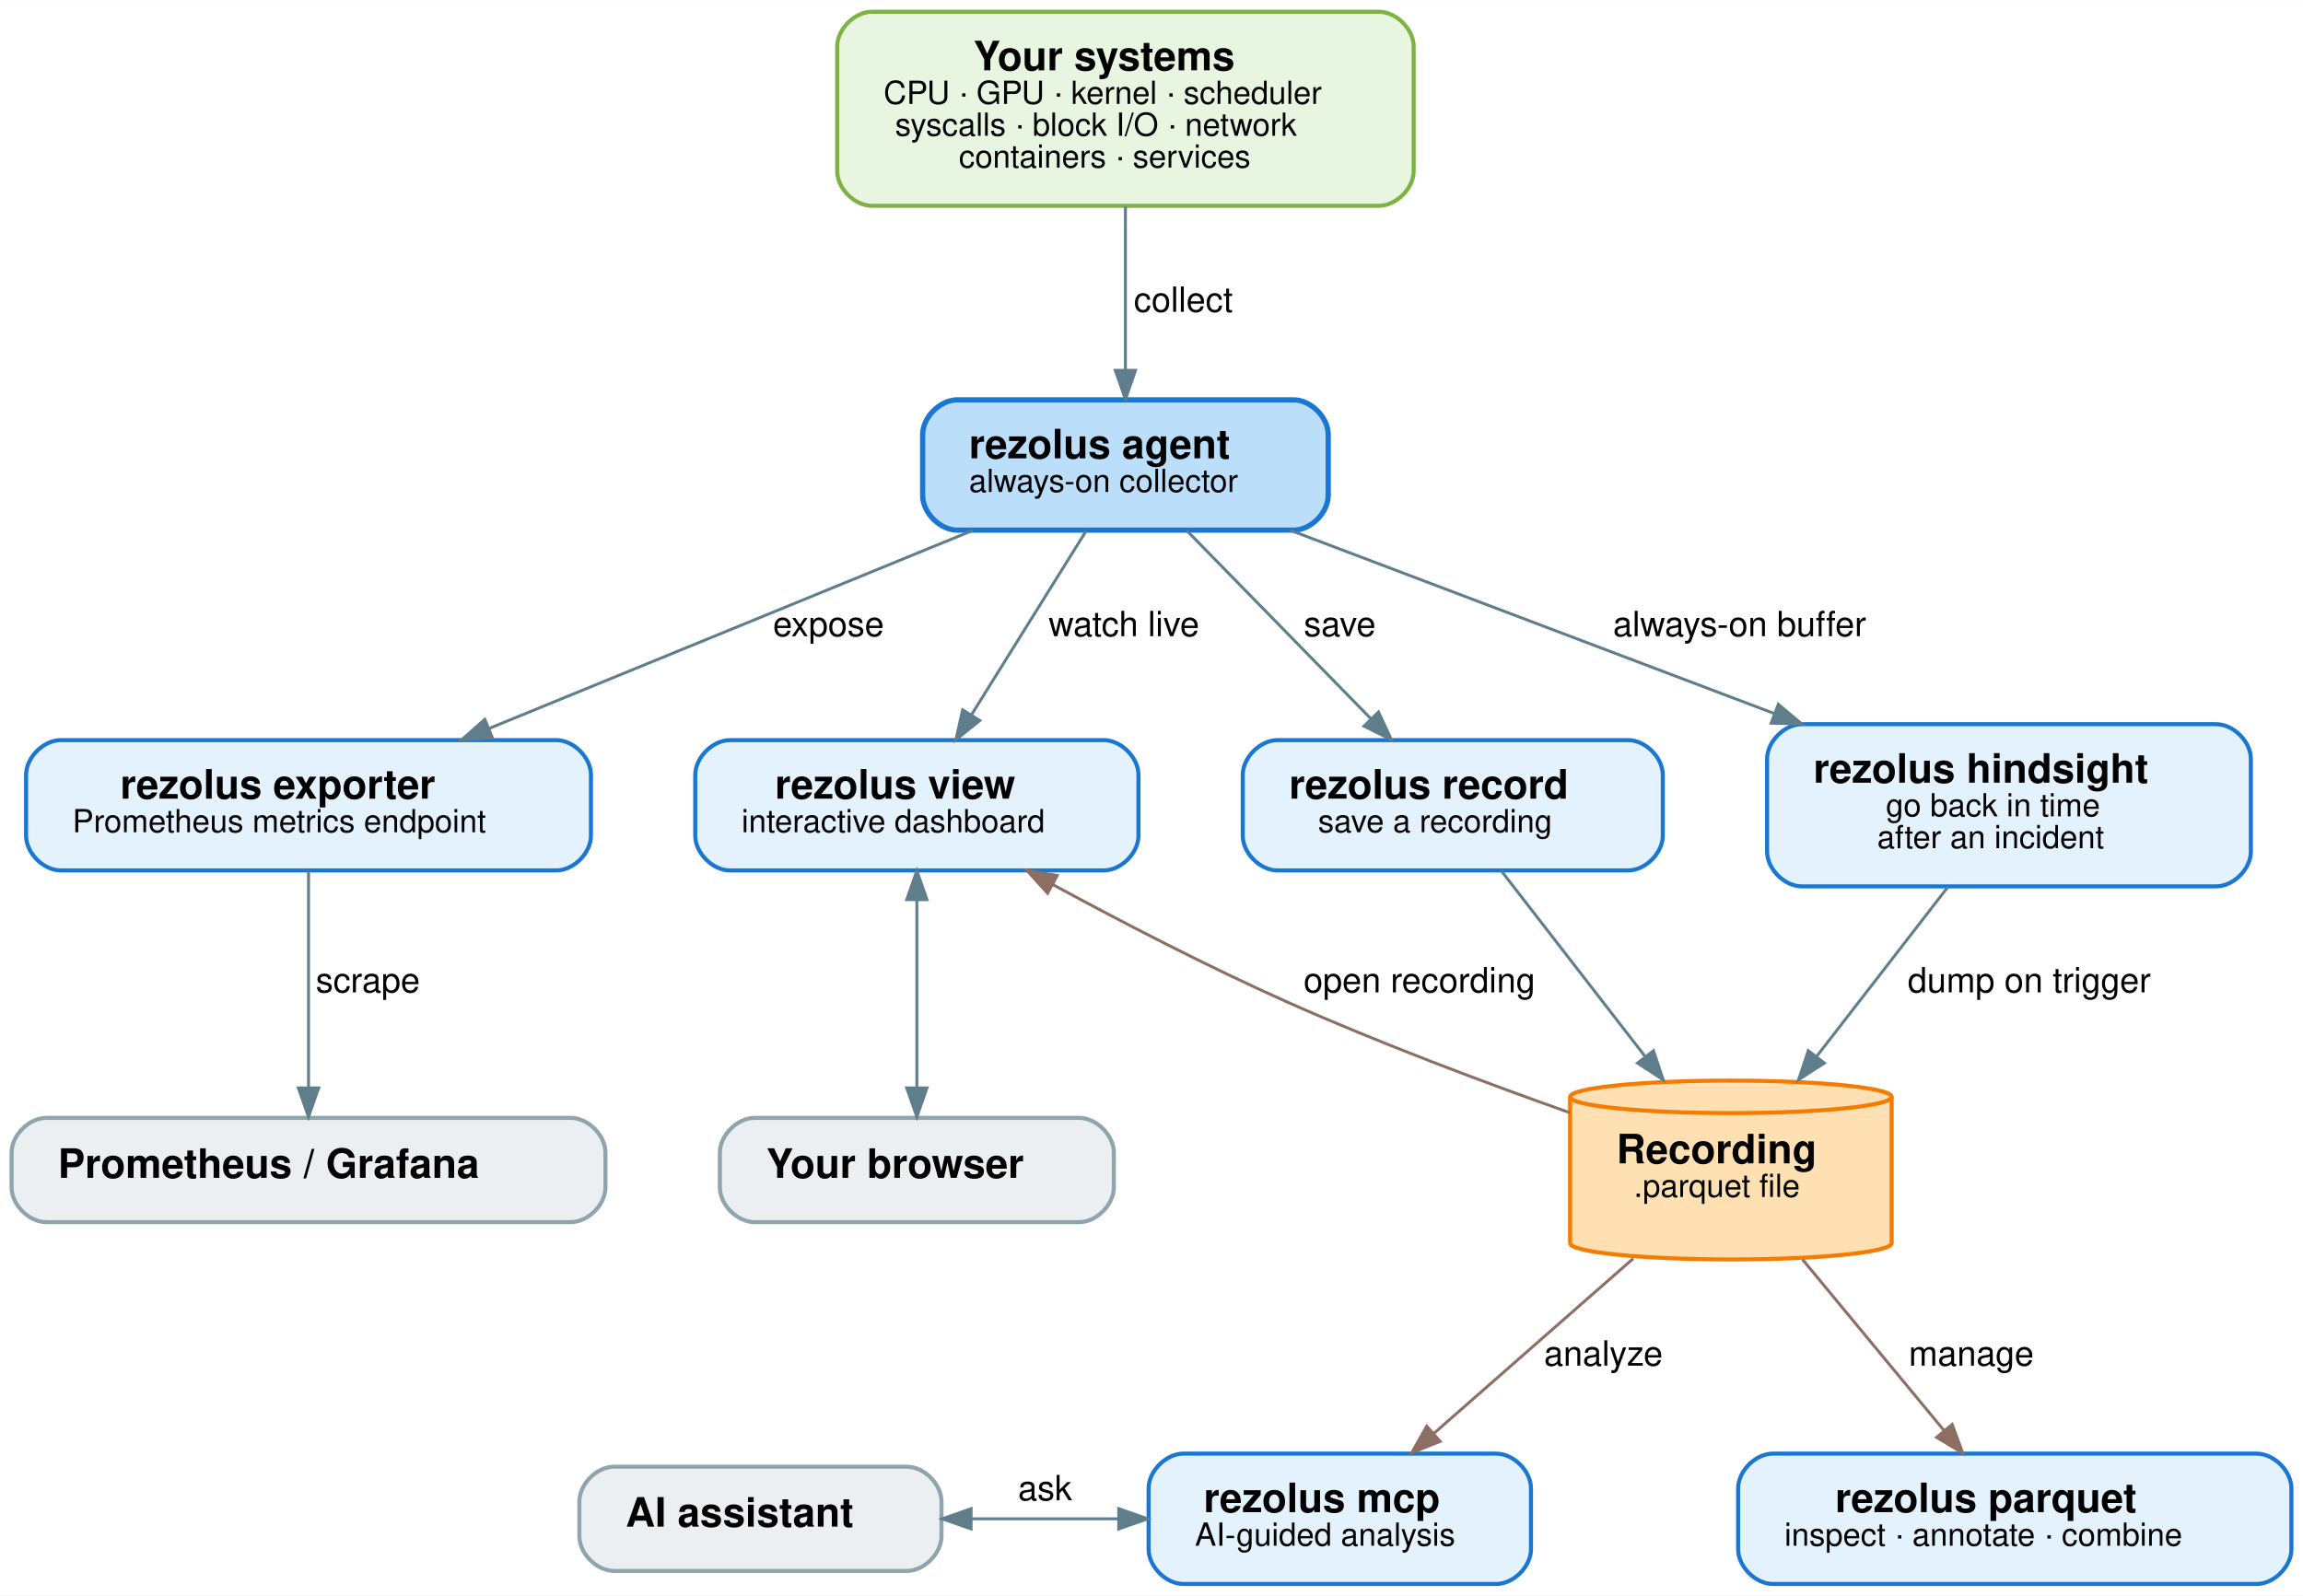
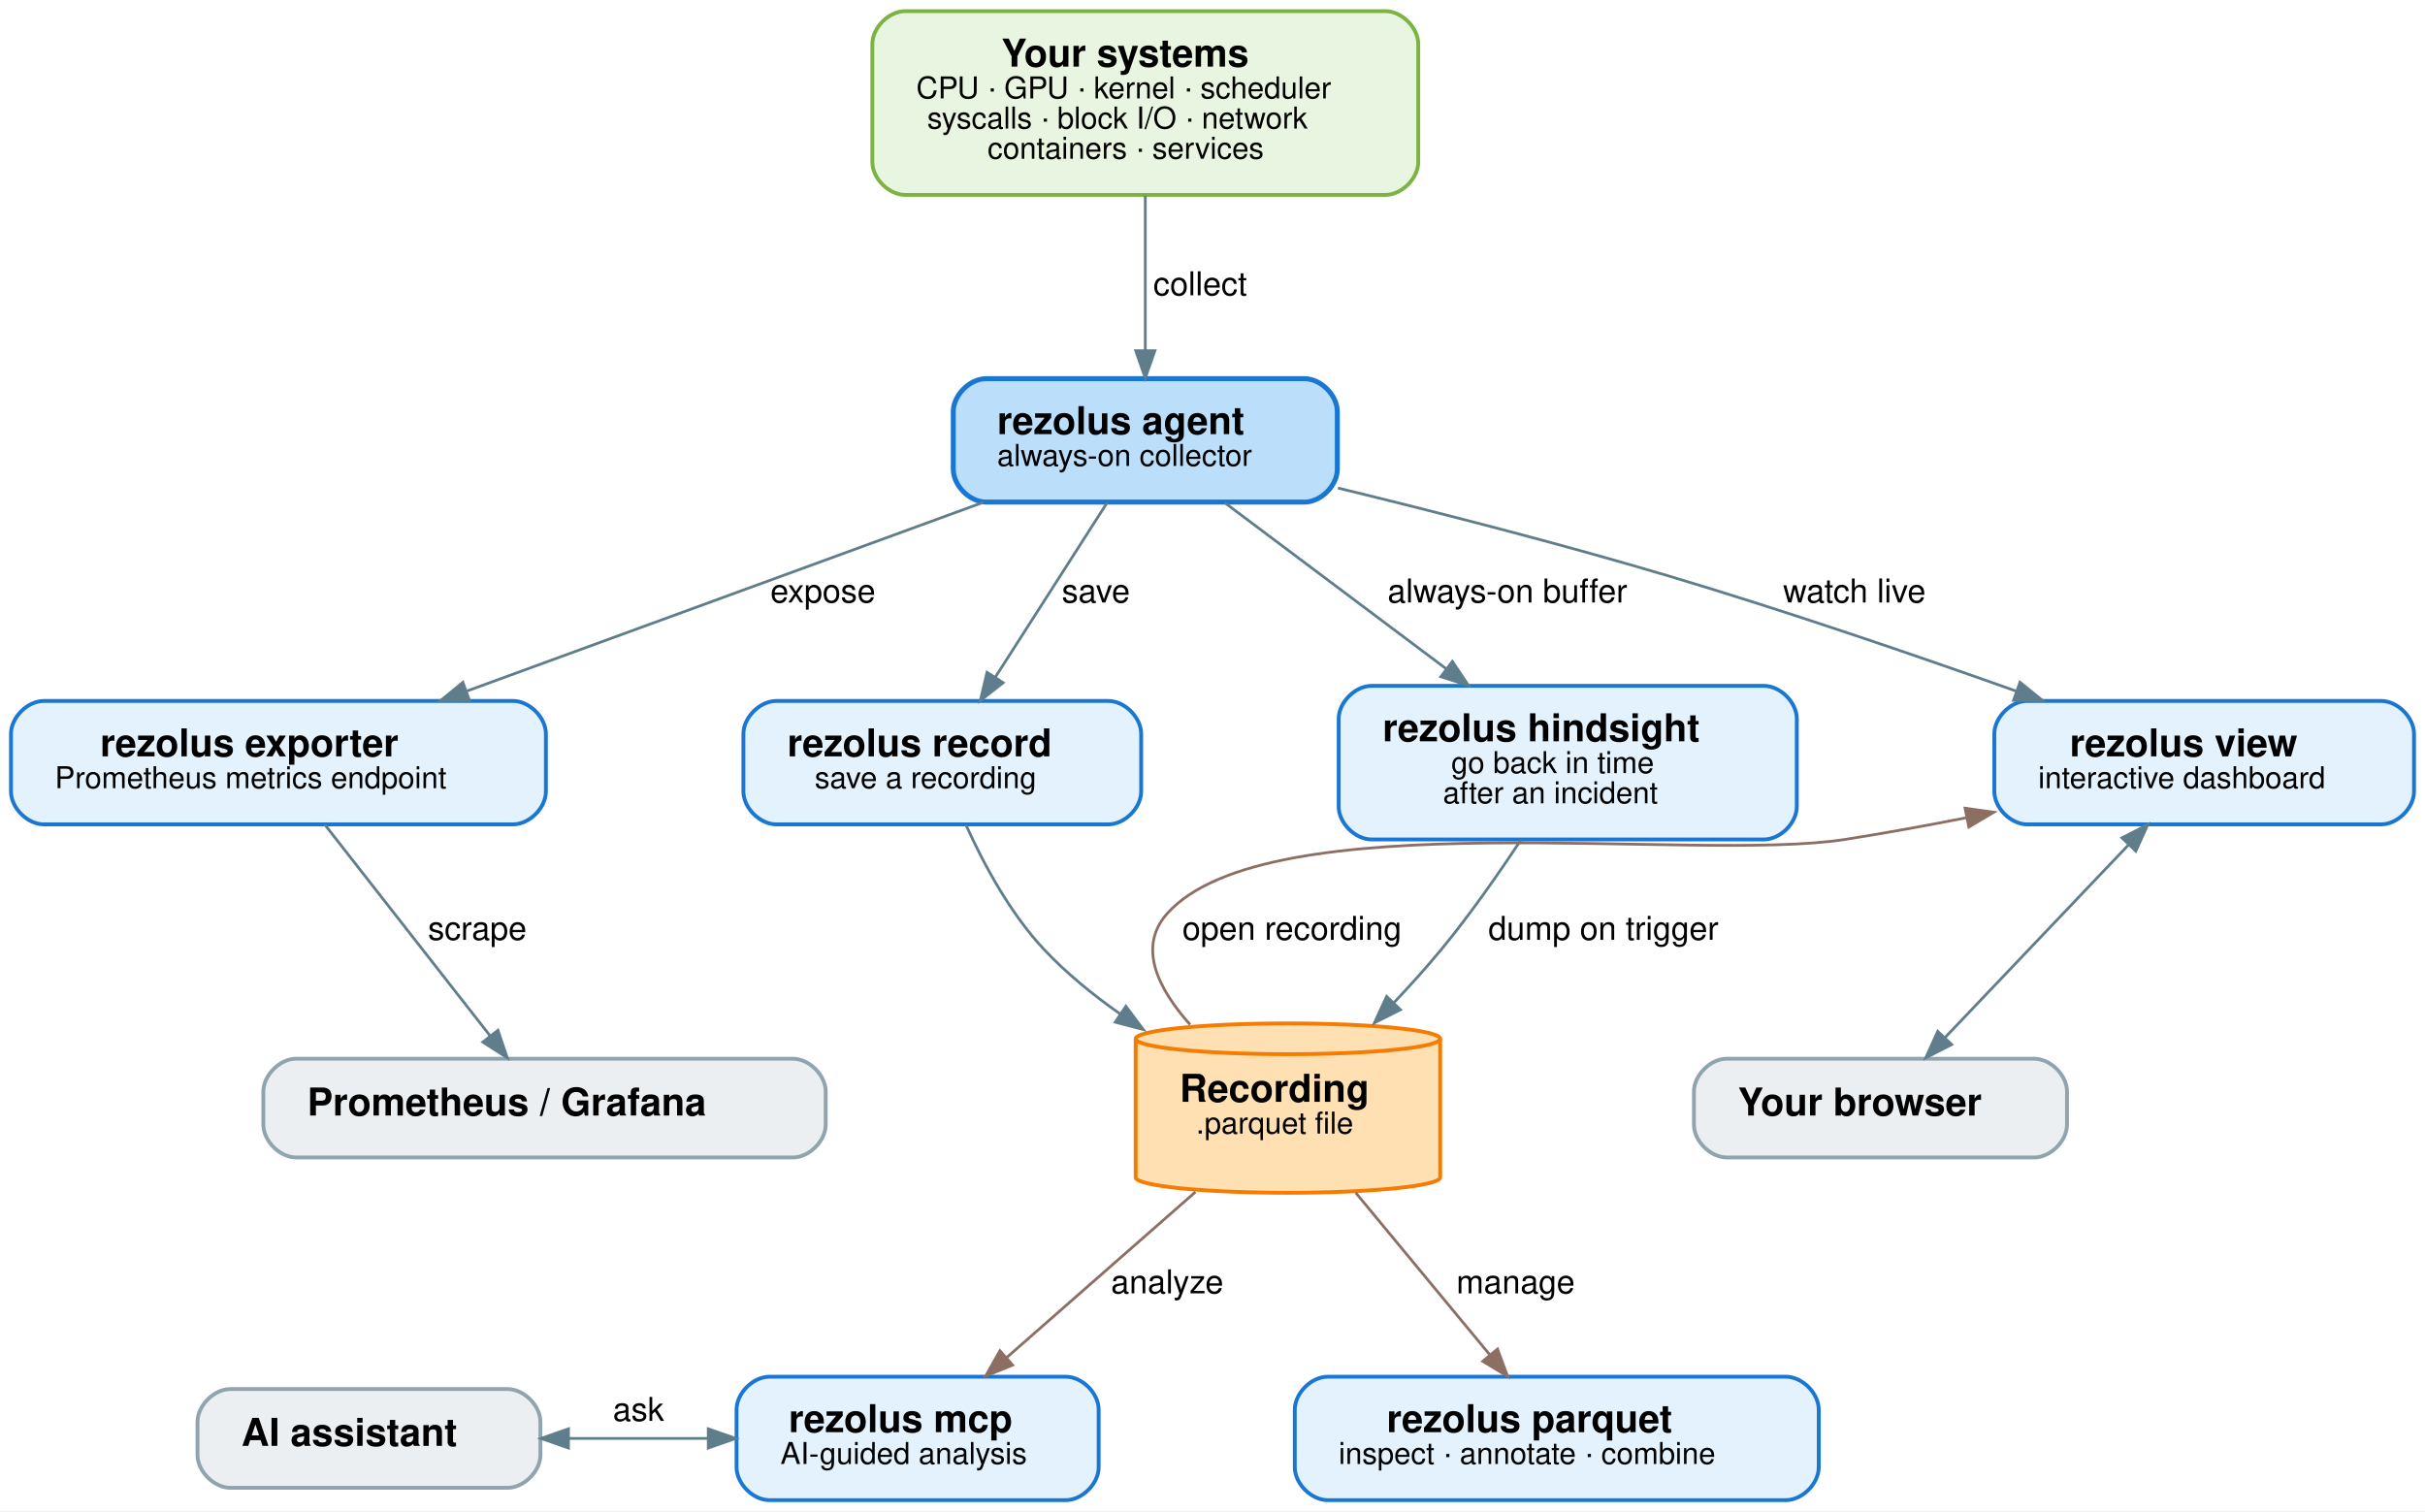
- <svg xmlns="http://www.w3.org/2000/svg" width="795pt" height="551pt" viewBox="0.00 0.00 795.00 550.88">
+ <svg xmlns="http://www.w3.org/2000/svg" width="884pt" height="551pt" viewBox="0.00 0.00 884.00 550.88">
  <g id="graph0" class="graph" transform="scale(1 1) rotate(0) translate(4 546.88)">
-     <polygon fill="white" stroke="transparent" points="-4,4 -4,-546.88 791,-546.88 791,4 -4,4" />
+     <polygon fill="white" stroke="transparent" points="-4,4 -4,-546.88 880,-546.88 880,4 -4,4" />
    <g id="node1" class="node">
-       <path fill="#e8f5e0" stroke="#7cb342" stroke-width="1.4" d="M472,-542.88C472,-542.88 297,-542.88 297,-542.88 291,-542.88 285,-536.88 285,-530.88 285,-530.88 285,-487.88 285,-487.88 285,-481.88 291,-475.88 297,-475.88 297,-475.88 472,-475.88 472,-475.88 478,-475.88 484,-481.88 484,-487.88 484,-487.88 484,-530.88 484,-530.88 484,-536.88 478,-542.88 472,-542.88" />
-       <text text-anchor="start" x="332" y="-522.67" font-family="Helvetica,sans-Serif" font-weight="bold" font-size="14.00">Your systems</text>
-       <text text-anchor="start" x="301" y="-511.07" font-family="Helvetica,sans-Serif" font-size="11.00">CPU · GPU · kernel · scheduler</text>
-       <text text-anchor="start" x="305" y="-500.07" font-family="Helvetica,sans-Serif" font-size="11.00">syscalls · block I/O · network</text>
-       <text text-anchor="start" x="327" y="-489.07" font-family="Helvetica,sans-Serif" font-size="11.00">containers · services</text>
+       <path fill="#e8f5e0" stroke="#7cb342" stroke-width="1.4" d="M501,-542.88C501,-542.88 326,-542.88 326,-542.88 320,-542.88 314,-536.88 314,-530.88 314,-530.88 314,-487.88 314,-487.88 314,-481.88 320,-475.88 326,-475.88 326,-475.88 501,-475.88 501,-475.88 507,-475.88 513,-481.88 513,-487.88 513,-487.88 513,-530.88 513,-530.88 513,-536.88 507,-542.88 501,-542.88" />
+       <text text-anchor="start" x="361" y="-522.67" font-family="Helvetica,sans-Serif" font-weight="bold" font-size="14.00">Your systems</text>
+       <text text-anchor="start" x="330" y="-511.07" font-family="Helvetica,sans-Serif" font-size="11.00">CPU · GPU · kernel · scheduler</text>
+       <text text-anchor="start" x="334" y="-500.07" font-family="Helvetica,sans-Serif" font-size="11.00">syscalls · block I/O · network</text>
+       <text text-anchor="start" x="356" y="-489.07" font-family="Helvetica,sans-Serif" font-size="11.00">containers · services</text>
    </g>
    <g id="node2" class="node">
-       <path fill="#bbdefb" stroke="#1976d2" stroke-width="1.8" d="M442.5,-408.88C442.5,-408.88 326.5,-408.88 326.5,-408.88 320.5,-408.88 314.5,-402.88 314.5,-396.88 314.5,-396.88 314.5,-375.88 314.5,-375.88 314.5,-369.88 320.5,-363.88 326.5,-363.88 326.5,-363.88 442.5,-363.88 442.5,-363.88 448.5,-363.88 454.5,-369.88 454.5,-375.88 454.5,-375.88 454.5,-396.88 454.5,-396.88 454.5,-402.88 448.5,-408.88 442.5,-408.88" />
-       <text text-anchor="start" x="330.5" y="-388.68" font-family="Helvetica,sans-Serif" font-weight="bold" font-size="14.00">rezolus agent</text>
-       <text text-anchor="start" x="330.5" y="-377.07" font-family="Helvetica,sans-Serif" font-size="11.00">always-on collector</text>
+       <path fill="#bbdefb" stroke="#1976d2" stroke-width="1.8" d="M471.5,-408.88C471.5,-408.88 355.5,-408.88 355.5,-408.88 349.5,-408.88 343.5,-402.88 343.5,-396.88 343.5,-396.88 343.5,-375.88 343.5,-375.88 343.5,-369.88 349.5,-363.88 355.5,-363.88 355.5,-363.88 471.5,-363.88 471.5,-363.88 477.5,-363.88 483.5,-369.88 483.5,-375.88 483.5,-375.88 483.5,-396.88 483.5,-396.88 483.5,-402.88 477.5,-408.88 471.5,-408.88" />
+       <text text-anchor="start" x="359.5" y="-388.68" font-family="Helvetica,sans-Serif" font-weight="bold" font-size="14.00">rezolus agent</text>
+       <text text-anchor="start" x="359.5" y="-377.07" font-family="Helvetica,sans-Serif" font-size="11.00">always-on collector</text>
    </g>
-     <g id="edge3" class="edge">
-       <path fill="none" stroke="#607d8b" d="M384.5,-475.63C384.5,-458.13 384.5,-436.67 384.5,-419.29" />
-       <polygon fill="#607d8b" stroke="#607d8b" points="388,-419.07 384.5,-409.07 381,-419.07 388,-419.07" />
-       <text text-anchor="middle" x="404.5" y="-439.27" font-family="Helvetica,sans-Serif" font-size="12.00">collect</text>
+     <g id="edge8" class="edge">
+       <path fill="none" stroke="#607d8b" d="M413.5,-475.63C413.5,-458.13 413.5,-436.67 413.5,-419.29" />
+       <polygon fill="#607d8b" stroke="#607d8b" points="417,-419.07 413.5,-409.07 410,-419.07 417,-419.07" />
+       <text text-anchor="middle" x="433.5" y="-439.27" font-family="Helvetica,sans-Serif" font-size="12.00">collect</text>
    </g>
    <g id="node3" class="node">
-       <path fill="#e3f2fd" stroke="#1976d2" stroke-width="1.4" d="M188,-291.38C188,-291.38 17,-291.38 17,-291.38 11,-291.38 5,-285.38 5,-279.38 5,-279.38 5,-258.38 5,-258.38 5,-252.38 11,-246.38 17,-246.38 17,-246.38 188,-246.38 188,-246.38 194,-246.38 200,-252.38 200,-258.38 200,-258.38 200,-279.38 200,-279.38 200,-285.38 194,-291.38 188,-291.38" />
-       <text text-anchor="start" x="37.5" y="-271.18" font-family="Helvetica,sans-Serif" font-weight="bold" font-size="14.00">rezolus exporter</text>
-       <text text-anchor="start" x="21" y="-259.57" font-family="Helvetica,sans-Serif" font-size="11.00">Prometheus metrics endpoint</text>
+       <path fill="#e3f2fd" stroke="#1976d2" stroke-width="1.4" d="M183,-291.38C183,-291.38 12,-291.38 12,-291.38 6,-291.38 0,-285.38 0,-279.38 0,-279.38 0,-258.38 0,-258.38 0,-252.38 6,-246.38 12,-246.38 12,-246.38 183,-246.38 183,-246.38 189,-246.38 195,-252.38 195,-258.38 195,-258.38 195,-279.38 195,-279.38 195,-285.38 189,-291.38 183,-291.38" />
+       <text text-anchor="start" x="32.5" y="-271.18" font-family="Helvetica,sans-Serif" font-weight="bold" font-size="14.00">rezolus exporter</text>
+       <text text-anchor="start" x="16" y="-259.57" font-family="Helvetica,sans-Serif" font-size="11.00">Prometheus metrics endpoint</text>
    </g>
-     <g id="edge4" class="edge">
-       <path fill="none" stroke="#607d8b" d="M331.79,-363.79C284.46,-344.4 214.93,-315.92 164.86,-295.42" />
-       <polygon fill="#607d8b" stroke="#607d8b" points="166.01,-292.11 155.43,-291.55 163.36,-298.58 166.01,-292.11" />
-       <text text-anchor="middle" x="282" y="-327.27" font-family="Helvetica,sans-Serif" font-size="12.00">expose</text>
+     <g id="edge9" class="edge">
+       <path fill="none" stroke="#607d8b" d="M354.43,-363.79C300.99,-344.25 222.27,-315.48 166.06,-294.94" />
+       <polygon fill="#607d8b" stroke="#607d8b" points="167.14,-291.6 156.54,-291.46 164.74,-298.18 167.14,-291.6" />
+       <text text-anchor="middle" x="296" y="-327.27" font-family="Helvetica,sans-Serif" font-size="12.00">expose</text>
    </g>
    <g id="node4" class="node">
-       <path fill="#e3f2fd" stroke="#1976d2" stroke-width="1.4" d="M377,-291.38C377,-291.38 248,-291.38 248,-291.38 242,-291.38 236,-285.38 236,-279.38 236,-279.38 236,-258.38 236,-258.38 236,-252.38 242,-246.38 248,-246.38 248,-246.38 377,-246.38 377,-246.38 383,-246.38 389,-252.38 389,-258.38 389,-258.38 389,-279.38 389,-279.38 389,-285.38 383,-291.38 377,-291.38" />
-       <text text-anchor="start" x="263.5" y="-271.18" font-family="Helvetica,sans-Serif" font-weight="bold" font-size="14.00">rezolus view</text>
-       <text text-anchor="start" x="252" y="-259.57" font-family="Helvetica,sans-Serif" font-size="11.00">interactive dashboard</text>
+       <path fill="#e3f2fd" stroke="#1976d2" stroke-width="1.4" d="M864,-291.38C864,-291.38 735,-291.38 735,-291.38 729,-291.38 723,-285.38 723,-279.38 723,-279.38 723,-258.38 723,-258.38 723,-252.38 729,-246.38 735,-246.38 735,-246.38 864,-246.38 864,-246.38 870,-246.38 876,-252.38 876,-258.38 876,-258.38 876,-279.38 876,-279.38 876,-285.38 870,-291.38 864,-291.38" />
+       <text text-anchor="start" x="750.5" y="-271.18" font-family="Helvetica,sans-Serif" font-weight="bold" font-size="14.00">rezolus view</text>
+       <text text-anchor="start" x="739" y="-259.57" font-family="Helvetica,sans-Serif" font-size="11.00">interactive dashboard</text>
    </g>
-     <g id="edge5" class="edge">
-       <path fill="none" stroke="#607d8b" d="M370.96,-363.65C359.79,-345.74 343.84,-320.14 331.41,-300.21" />
-       <polygon fill="#607d8b" stroke="#607d8b" points="334.24,-298.14 325.98,-291.5 328.3,-301.84 334.24,-298.14" />
-       <text text-anchor="middle" x="384" y="-327.27" font-family="Helvetica,sans-Serif" font-size="12.00">watch live</text>
+     <g id="edge10" class="edge">
+       <path fill="none" stroke="#607d8b" d="M483.73,-369.01C519.99,-360.19 564.83,-348.7 604.5,-336.88 646.85,-324.24 693.71,-308.21 730.88,-295" />
+       <polygon fill="#607d8b" stroke="#607d8b" points="732.36,-298.19 740.6,-291.53 730,-291.59 732.36,-298.19" />
+       <text text-anchor="middle" x="672" y="-327.27" font-family="Helvetica,sans-Serif" font-size="12.00">watch live</text>
    </g>
    <g id="node5" class="node">
-       <path fill="#e3f2fd" stroke="#1976d2" stroke-width="1.4" d="M558,-291.38C558,-291.38 437,-291.38 437,-291.38 431,-291.38 425,-285.38 425,-279.38 425,-279.38 425,-258.38 425,-258.38 425,-252.38 431,-246.38 437,-246.38 437,-246.38 558,-246.38 558,-246.38 564,-246.38 570,-252.38 570,-258.38 570,-258.38 570,-279.38 570,-279.38 570,-285.38 564,-291.38 558,-291.38" />
-       <text text-anchor="start" x="441" y="-271.18" font-family="Helvetica,sans-Serif" font-weight="bold" font-size="14.00">rezolus record</text>
-       <text text-anchor="start" x="451" y="-259.57" font-family="Helvetica,sans-Serif" font-size="11.00">save a recording</text>
+       <path fill="#e3f2fd" stroke="#1976d2" stroke-width="1.4" d="M400,-291.38C400,-291.38 279,-291.38 279,-291.38 273,-291.38 267,-285.38 267,-279.38 267,-279.38 267,-258.38 267,-258.38 267,-252.38 273,-246.38 279,-246.38 279,-246.38 400,-246.38 400,-246.38 406,-246.38 412,-252.38 412,-258.38 412,-258.38 412,-279.38 412,-279.38 412,-285.38 406,-291.38 400,-291.38" />
+       <text text-anchor="start" x="283" y="-271.18" font-family="Helvetica,sans-Serif" font-weight="bold" font-size="14.00">rezolus record</text>
+       <text text-anchor="start" x="293" y="-259.57" font-family="Helvetica,sans-Serif" font-size="11.00">save a recording</text>
    </g>
-     <g id="edge6" class="edge">
-       <path fill="none" stroke="#607d8b" d="M405.75,-363.65C423.67,-345.34 449.45,-318.98 469.13,-298.87" />
-       <polygon fill="#607d8b" stroke="#607d8b" points="471.85,-301.1 476.34,-291.5 466.85,-296.2 471.85,-301.1" />
-       <text text-anchor="middle" x="458.5" y="-327.27" font-family="Helvetica,sans-Serif" font-size="12.00">save</text>
+     <g id="edge11" class="edge">
+       <path fill="none" stroke="#607d8b" d="M399.58,-363.65C388.06,-345.66 371.56,-319.91 358.76,-299.94" />
+       <polygon fill="#607d8b" stroke="#607d8b" points="361.7,-298.03 353.36,-291.5 355.8,-301.81 361.7,-298.03" />
+       <text text-anchor="middle" x="395.5" y="-327.27" font-family="Helvetica,sans-Serif" font-size="12.00">save</text>
    </g>
    <g id="node6" class="node">
-       <path fill="#e3f2fd" stroke="#1976d2" stroke-width="1.4" d="M761,-296.88C761,-296.88 618,-296.88 618,-296.88 612,-296.88 606,-290.88 606,-284.88 606,-284.88 606,-252.88 606,-252.88 606,-246.88 612,-240.88 618,-240.88 618,-240.88 761,-240.88 761,-240.88 767,-240.88 773,-246.88 773,-252.88 773,-252.88 773,-284.88 773,-284.88 773,-290.88 767,-296.88 761,-296.88" />
-       <text text-anchor="start" x="622" y="-276.68" font-family="Helvetica,sans-Serif" font-weight="bold" font-size="14.00">rezolus hindsight</text>
-       <text text-anchor="start" x="647" y="-265.07" font-family="Helvetica,sans-Serif" font-size="11.00">go back in time</text>
-       <text text-anchor="start" x="644" y="-254.07" font-family="Helvetica,sans-Serif" font-size="11.00">after an incident</text>
+       <path fill="#e3f2fd" stroke="#1976d2" stroke-width="1.4" d="M639,-296.88C639,-296.88 496,-296.88 496,-296.88 490,-296.88 484,-290.88 484,-284.88 484,-284.88 484,-252.88 484,-252.88 484,-246.88 490,-240.88 496,-240.88 496,-240.88 639,-240.88 639,-240.88 645,-240.88 651,-246.88 651,-252.88 651,-252.88 651,-284.88 651,-284.88 651,-290.88 645,-296.88 639,-296.88" />
+       <text text-anchor="start" x="500" y="-276.68" font-family="Helvetica,sans-Serif" font-weight="bold" font-size="14.00">rezolus hindsight</text>
+       <text text-anchor="start" x="525" y="-265.07" font-family="Helvetica,sans-Serif" font-size="11.00">go back in time</text>
+       <text text-anchor="start" x="522" y="-254.07" font-family="Helvetica,sans-Serif" font-size="11.00">after an incident</text>
    </g>
-     <g id="edge7" class="edge">
-       <path fill="none" stroke="#607d8b" d="M441.51,-363.79C488.5,-345.99 555.73,-320.53 608.34,-300.61" />
-       <polygon fill="#607d8b" stroke="#607d8b" points="609.87,-303.77 617.98,-296.96 607.39,-297.23 609.87,-303.77" />
-       <text text-anchor="middle" x="596.5" y="-327.27" font-family="Helvetica,sans-Serif" font-size="12.00">always-on buffer</text>
+     <g id="edge12" class="edge">
+       <path fill="none" stroke="#607d8b" d="M442.47,-363.65C465.19,-346.61 497.2,-322.6 523.14,-303.14" />
+       <polygon fill="#607d8b" stroke="#607d8b" points="525.43,-305.8 531.33,-297 521.23,-300.2 525.43,-305.8" />
+       <text text-anchor="middle" x="545.5" y="-327.27" font-family="Helvetica,sans-Serif" font-size="12.00">always-on buffer</text>
    </g>
    <g id="node10" class="node">
-       <path fill="#eceff1" stroke="#90a4ae" stroke-width="1.4" d="M193,-160.94C193,-160.94 12,-160.94 12,-160.94 6,-160.94 0,-154.94 0,-148.94 0,-148.94 0,-136.94 0,-136.94 0,-130.94 6,-124.94 12,-124.94 12,-124.94 193,-124.94 193,-124.94 199,-124.94 205,-130.94 205,-136.94 205,-136.94 205,-148.94 205,-148.94 205,-154.94 199,-160.94 193,-160.94" />
-       <text text-anchor="start" x="16" y="-140.24" font-family="Helvetica,sans-Serif" font-weight="bold" font-size="14.00">Prometheus / Grafana</text>
+       <path fill="#eceff1" stroke="#90a4ae" stroke-width="1.4" d="M285,-160.94C285,-160.94 104,-160.94 104,-160.94 98,-160.94 92,-154.94 92,-148.94 92,-148.94 92,-136.94 92,-136.94 92,-130.94 98,-124.94 104,-124.94 104,-124.94 285,-124.94 285,-124.94 291,-124.94 297,-130.94 297,-136.94 297,-136.94 297,-148.94 297,-148.94 297,-154.94 291,-160.94 285,-160.94" />
+       <text text-anchor="start" x="108" y="-140.24" font-family="Helvetica,sans-Serif" font-weight="bold" font-size="14.00">Prometheus / Grafana</text>
    </g>
-     <g id="edge8" class="edge">
-       <path fill="none" stroke="#607d8b" d="M102.5,-246.29C102.5,-225.55 102.5,-194.12 102.5,-171.56" />
-       <polygon fill="#607d8b" stroke="#607d8b" points="106,-171.28 102.5,-161.28 99,-171.28 106,-171.28" />
-       <text text-anchor="middle" x="123" y="-204.28" font-family="Helvetica,sans-Serif" font-size="12.00">scrape</text>
+     <g id="edge13" class="edge">
+       <path fill="none" stroke="#607d8b" d="M114.4,-246.29C131.15,-224.89 156.8,-192.1 174.55,-169.43" />
+       <polygon fill="#607d8b" stroke="#607d8b" points="177.52,-171.32 180.92,-161.28 172,-167 177.52,-171.32" />
+       <text text-anchor="middle" x="170" y="-204.28" font-family="Helvetica,sans-Serif" font-size="12.00">scrape</text>
    </g>
    <g id="node11" class="node">
-       <path fill="#eceff1" stroke="#90a4ae" stroke-width="1.4" d="M368.5,-160.94C368.5,-160.94 256.5,-160.94 256.5,-160.94 250.5,-160.94 244.5,-154.94 244.5,-148.94 244.5,-148.94 244.5,-136.94 244.5,-136.94 244.5,-130.94 250.5,-124.94 256.5,-124.94 256.5,-124.94 368.5,-124.94 368.5,-124.94 374.5,-124.94 380.5,-130.94 380.5,-136.94 380.5,-136.94 380.5,-148.94 380.5,-148.94 380.5,-154.94 374.5,-160.94 368.5,-160.94" />
-       <text text-anchor="start" x="260.5" y="-140.24" font-family="Helvetica,sans-Serif" font-weight="bold" font-size="14.00">Your browser</text>
+       <path fill="#eceff1" stroke="#90a4ae" stroke-width="1.4" d="M737.5,-160.94C737.5,-160.94 625.5,-160.94 625.5,-160.94 619.5,-160.94 613.5,-154.94 613.5,-148.94 613.5,-148.94 613.5,-136.94 613.5,-136.94 613.5,-130.94 619.5,-124.94 625.5,-124.94 625.5,-124.94 737.5,-124.94 737.5,-124.94 743.5,-124.94 749.5,-130.94 749.5,-136.94 749.5,-136.94 749.5,-148.94 749.5,-148.94 749.5,-154.94 743.5,-160.94 737.5,-160.94" />
+       <text text-anchor="start" x="629.5" y="-140.24" font-family="Helvetica,sans-Serif" font-weight="bold" font-size="14.00">Your browser</text>
+     </g>
+     <g id="edge19" class="edge">
+       <path fill="none" stroke="#607d8b" d="M771.85,-238.83C751.53,-217.49 724.23,-188.82 704.97,-168.59" />
+       <polygon fill="#607d8b" stroke="#607d8b" points="769.52,-241.46 778.95,-246.29 774.59,-236.63 769.52,-241.46" />
+       <polygon fill="#607d8b" stroke="#607d8b" points="707.45,-166.11 698.02,-161.28 702.38,-170.94 707.45,-166.11" />
+     </g>
+     <g id="node9" class="node">
+       <path fill="#ffe0b2" stroke="#f57c00" stroke-width="1.4" d="M521,-168.2C521,-171.3 496.12,-173.81 465.5,-173.81 434.88,-173.81 410,-171.3 410,-168.2 410,-168.2 410,-117.68 410,-117.68 410,-114.58 434.88,-112.06 465.5,-112.06 496.12,-112.06 521,-114.58 521,-117.68 521,-117.68 521,-168.2 521,-168.2" />
+       <path fill="none" stroke="#f57c00" stroke-width="1.4" d="M521,-168.2C521,-165.1 496.12,-162.59 465.5,-162.59 434.88,-162.59 410,-165.1 410,-168.2" />
+       <text text-anchor="start" x="426" y="-145.24" font-family="Helvetica,sans-Serif" font-weight="bold" font-size="14.00">Recording</text>
+       <text text-anchor="start" x="432" y="-133.64" font-family="Helvetica,sans-Serif" font-size="11.00">.parquet file</text>
    </g>
    <g id="edge14" class="edge">
-       <path fill="none" stroke="#607d8b" d="M312.5,-235.98C312.5,-216 312.5,-190.51 312.5,-171.42" />
-       <polygon fill="#607d8b" stroke="#607d8b" points="309,-236.29 312.5,-246.29 316,-236.29 309,-236.29" />
-       <polygon fill="#607d8b" stroke="#607d8b" points="316,-171.28 312.5,-161.28 309,-171.28 316,-171.28" />
+       <path fill="none" stroke="#607d8b" d="M348.12,-246.2C354.47,-232.14 364.14,-214.06 376.5,-200.88 384.63,-192.2 394.36,-184.26 404.34,-177.25" />
+       <polygon fill="#607d8b" stroke="#607d8b" points="406.42,-180.07 412.77,-171.58 402.52,-174.26 406.42,-180.07" />
    </g>
-     <g id="node9" class="node">
-       <path fill="#ffe0b2" stroke="#f57c00" stroke-width="1.4" d="M649,-168.2C649,-171.3 624.12,-173.81 593.5,-173.81 562.88,-173.81 538,-171.3 538,-168.2 538,-168.2 538,-117.68 538,-117.68 538,-114.58 562.88,-112.06 593.5,-112.06 624.12,-112.06 649,-114.58 649,-117.68 649,-117.68 649,-168.2 649,-168.2" />
-       <path fill="none" stroke="#f57c00" stroke-width="1.4" d="M649,-168.2C649,-165.1 624.12,-162.59 593.5,-162.59 562.88,-162.59 538,-165.1 538,-168.2" />
-       <text text-anchor="start" x="554" y="-145.24" font-family="Helvetica,sans-Serif" font-weight="bold" font-size="14.00">Recording</text>
-       <text text-anchor="start" x="560" y="-133.64" font-family="Helvetica,sans-Serif" font-size="11.00">.parquet file</text>
-     </g>
-     <g id="edge9" class="edge">
-       <path fill="none" stroke="#607d8b" d="M514.22,-246.29C527.88,-228.65 547.52,-203.29 563.84,-182.23" />
-       <polygon fill="#607d8b" stroke="#607d8b" points="566.78,-184.15 570.14,-174.1 561.25,-179.86 566.78,-184.15" />
-     </g>
-     <g id="edge10" class="edge">
-       <path fill="none" stroke="#607d8b" d="M668.43,-240.68C655.16,-223.54 637.83,-201.17 623.18,-182.26" />
-       <polygon fill="#607d8b" stroke="#607d8b" points="625.77,-179.88 616.87,-174.11 620.23,-184.16 625.77,-179.88" />
-       <text text-anchor="middle" x="696.5" y="-204.28" font-family="Helvetica,sans-Serif" font-size="12.00">dump on trigger</text>
+     <g id="edge15" class="edge">
+       <path fill="none" stroke="#607d8b" d="M550.4,-240.68C542.15,-228.19 531.82,-213.4 521.5,-200.88 516.11,-194.34 510.11,-187.68 504.09,-181.33" />
+       <polygon fill="#607d8b" stroke="#607d8b" points="506.51,-178.8 497.04,-174.04 501.47,-183.66 506.51,-178.8" />
+       <text text-anchor="middle" x="580.5" y="-204.28" font-family="Helvetica,sans-Serif" font-size="12.00">dump on trigger</text>
    </g>
    <g id="node7" class="node">
-       <path fill="#e3f2fd" stroke="#1976d2" stroke-width="1.4" d="M512.5,-45C512.5,-45 404.5,-45 404.5,-45 398.5,-45 392.5,-39 392.5,-33 392.5,-33 392.5,-12 392.5,-12 392.5,-6 398.5,0 404.5,0 404.5,0 512.5,0 512.5,0 518.5,0 524.5,-6 524.5,-12 524.5,-12 524.5,-33 524.5,-33 524.5,-39 518.5,-45 512.5,-45" />
-       <text text-anchor="start" x="411.5" y="-24.8" font-family="Helvetica,sans-Serif" font-weight="bold" font-size="14.00">rezolus mcp</text>
-       <text text-anchor="start" x="408.5" y="-13.2" font-family="Helvetica,sans-Serif" font-size="11.00">AI-guided analysis</text>
+       <path fill="#e3f2fd" stroke="#1976d2" stroke-width="1.4" d="M384.5,-45C384.5,-45 276.5,-45 276.5,-45 270.5,-45 264.5,-39 264.5,-33 264.5,-33 264.5,-12 264.5,-12 264.5,-6 270.5,0 276.5,0 276.5,0 384.5,0 384.5,0 390.5,0 396.5,-6 396.5,-12 396.5,-12 396.5,-33 396.5,-33 396.5,-39 390.5,-45 384.5,-45" />
+       <text text-anchor="start" x="283.5" y="-24.8" font-family="Helvetica,sans-Serif" font-weight="bold" font-size="14.00">rezolus mcp</text>
+       <text text-anchor="start" x="280.5" y="-13.2" font-family="Helvetica,sans-Serif" font-size="11.00">AI-guided analysis</text>
    </g>
    <g id="node8" class="node">
-       <path fill="#e3f2fd" stroke="#1976d2" stroke-width="1.4" d="M775,-45C775,-45 608,-45 608,-45 602,-45 596,-39 596,-33 596,-33 596,-12 596,-12 596,-6 602,0 608,0 608,0 775,0 775,0 781,0 787,-6 787,-12 787,-12 787,-33 787,-33 787,-39 781,-45 775,-45" />
-       <text text-anchor="start" x="629.5" y="-24.8" font-family="Helvetica,sans-Serif" font-weight="bold" font-size="14.00">rezolus parquet</text>
-       <text text-anchor="start" x="612" y="-13.2" font-family="Helvetica,sans-Serif" font-size="11.00">inspect · annotate · combine</text>
+       <path fill="#e3f2fd" stroke="#1976d2" stroke-width="1.4" d="M647,-45C647,-45 480,-45 480,-45 474,-45 468,-39 468,-33 468,-33 468,-12 468,-12 468,-6 474,0 480,0 480,0 647,0 647,0 653,0 659,-6 659,-12 659,-12 659,-33 659,-33 659,-39 653,-45 647,-45" />
+       <text text-anchor="start" x="501.5" y="-24.8" font-family="Helvetica,sans-Serif" font-weight="bold" font-size="14.00">rezolus parquet</text>
+       <text text-anchor="start" x="484" y="-13.2" font-family="Helvetica,sans-Serif" font-size="11.00">inspect · annotate · combine</text>
    </g>
    <g id="node12" class="node">
-       <path fill="#eceff1" stroke="#90a4ae" stroke-width="1.4" d="M309,-40.5C309,-40.5 208,-40.5 208,-40.5 202,-40.5 196,-34.5 196,-28.5 196,-28.5 196,-16.5 196,-16.5 196,-10.5 202,-4.5 208,-4.5 208,-4.5 309,-4.5 309,-4.5 315,-4.5 321,-10.5 321,-16.5 321,-16.5 321,-28.5 321,-28.5 321,-34.5 315,-40.5 309,-40.5" />
-       <text text-anchor="start" x="212" y="-19.8" font-family="Helvetica,sans-Serif" font-weight="bold" font-size="14.00">AI assistant</text>
+       <path fill="#eceff1" stroke="#90a4ae" stroke-width="1.4" d="M181,-40.5C181,-40.5 80,-40.5 80,-40.5 74,-40.5 68,-34.5 68,-28.5 68,-28.5 68,-16.5 68,-16.5 68,-10.5 74,-4.5 80,-4.5 80,-4.5 181,-4.5 181,-4.5 187,-4.5 193,-10.5 193,-16.5 193,-16.5 193,-28.5 193,-28.5 193,-34.5 187,-40.5 181,-40.5" />
+       <text text-anchor="start" x="84" y="-19.8" font-family="Helvetica,sans-Serif" font-weight="bold" font-size="14.00">AI assistant</text>
    </g>
-     <g id="edge15" class="edge">
-       <path fill="none" stroke="#607d8b" d="M381.99,-22.5C365.41,-22.5 347.91,-22.5 331.46,-22.5" />
-       <polygon fill="#607d8b" stroke="#607d8b" points="382.19,-26 392.19,-22.5 382.19,-19 382.19,-26" />
-       <polygon fill="#607d8b" stroke="#607d8b" points="331.23,-19 321.23,-22.5 331.23,-26 331.23,-19" />
-       <text text-anchor="middle" x="356.75" y="-28.9" font-family="Helvetica,sans-Serif" font-size="12.00">ask</text>
+     <g id="edge20" class="edge">
+       <path fill="none" stroke="#607d8b" d="M253.99,-22.5C237.41,-22.5 219.91,-22.5 203.46,-22.5" />
+       <polygon fill="#607d8b" stroke="#607d8b" points="254.19,-26 264.19,-22.5 254.19,-19 254.19,-26" />
+       <polygon fill="#607d8b" stroke="#607d8b" points="203.23,-19 193.23,-22.5 203.23,-26 203.23,-19" />
+       <text text-anchor="middle" x="228.75" y="-28.9" font-family="Helvetica,sans-Serif" font-size="12.00">ask</text>
    </g>
-     <g id="edge11" class="edge">
-       <path fill="none" stroke="#8d6e63" d="M537.94,-162.71C508.61,-173.1 472.21,-186.74 440.5,-200.88 413.07,-213.1 383.31,-228.54 359.39,-241.52" />
-       <polygon fill="#8d6e63" stroke="#8d6e63" points="357.62,-238.49 350.53,-246.36 360.98,-244.64 357.62,-238.49" />
-       <text text-anchor="middle" x="486" y="-204.28" font-family="Helvetica,sans-Serif" font-size="12.00">open recording</text>
+     <g id="edge16" class="edge">
+       <path fill="none" stroke="#8d6e63" d="M429.83,-173.38C418.11,-186.5 410.58,-201.7 421.5,-213.88 458.36,-254.99 613.96,-232.29 668.5,-240.88 682.85,-243.13 698.01,-245.9 712.73,-248.79" />
+       <polygon fill="#8d6e63" stroke="#8d6e63" points="712.34,-252.28 722.83,-250.81 713.71,-245.42 712.34,-252.28" />
+       <text text-anchor="middle" x="467" y="-204.28" font-family="Helvetica,sans-Serif" font-size="12.00">open recording</text>
    </g>
-     <g id="edge12" class="edge">
-       <path fill="none" stroke="#8d6e63" d="M559.78,-112.36C538.73,-93.89 511.77,-70.24 490.96,-51.98" />
-       <polygon fill="#8d6e63" stroke="#8d6e63" points="493.14,-49.23 483.31,-45.27 488.52,-54.49 493.14,-49.23" />
-       <text text-anchor="middle" x="549.5" y="-75.4" font-family="Helvetica,sans-Serif" font-size="12.00">analyze</text>
+     <g id="edge17" class="edge">
+       <path fill="none" stroke="#8d6e63" d="M431.78,-112.36C410.73,-93.89 383.77,-70.24 362.96,-51.98" />
+       <polygon fill="#8d6e63" stroke="#8d6e63" points="365.14,-49.23 355.31,-45.27 360.52,-54.49 365.14,-49.23" />
+       <text text-anchor="middle" x="421.5" y="-75.4" font-family="Helvetica,sans-Serif" font-size="12.00">analyze</text>
    </g>
-     <g id="edge13" class="edge">
-       <path fill="none" stroke="#8d6e63" d="M618.23,-112.05C633.18,-93.99 652.16,-71.05 667.05,-53.04" />
-       <polygon fill="#8d6e63" stroke="#8d6e63" points="669.9,-55.09 673.58,-45.15 664.51,-50.63 669.9,-55.09" />
-       <text text-anchor="middle" x="676.5" y="-75.4" font-family="Helvetica,sans-Serif" font-size="12.00">manage</text>
+     <g id="edge18" class="edge">
+       <path fill="none" stroke="#8d6e63" d="M490.23,-112.05C505.18,-93.99 524.16,-71.05 539.05,-53.04" />
+       <polygon fill="#8d6e63" stroke="#8d6e63" points="541.9,-55.09 545.58,-45.15 536.51,-50.63 541.9,-55.09" />
+       <text text-anchor="middle" x="548.5" y="-75.4" font-family="Helvetica,sans-Serif" font-size="12.00">manage</text>
    </g>
  </g>
</svg>
